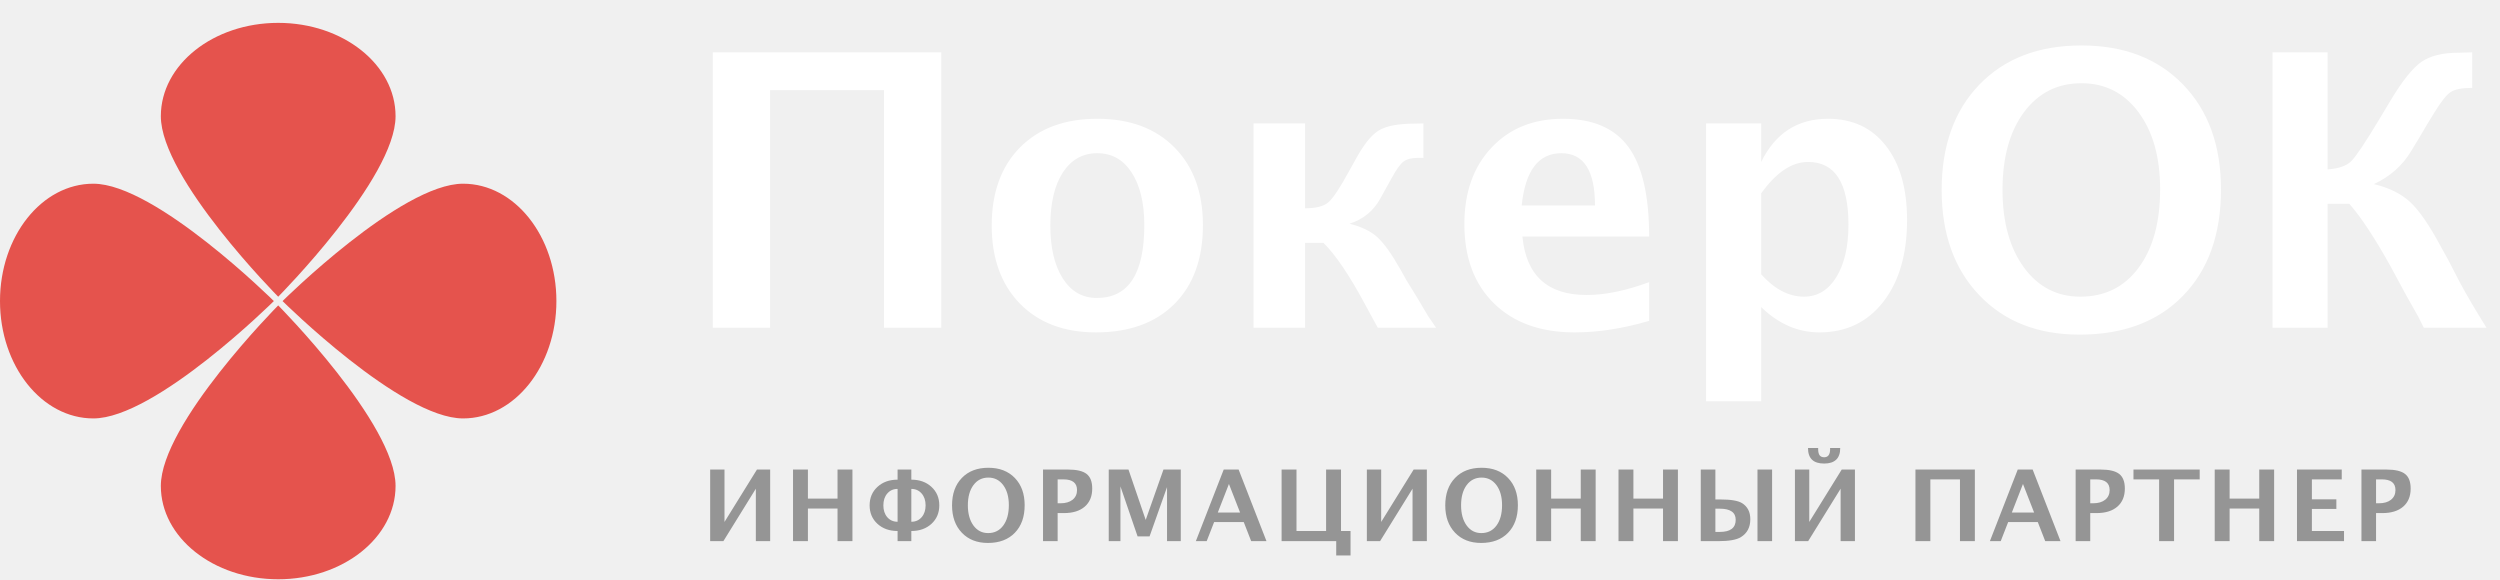
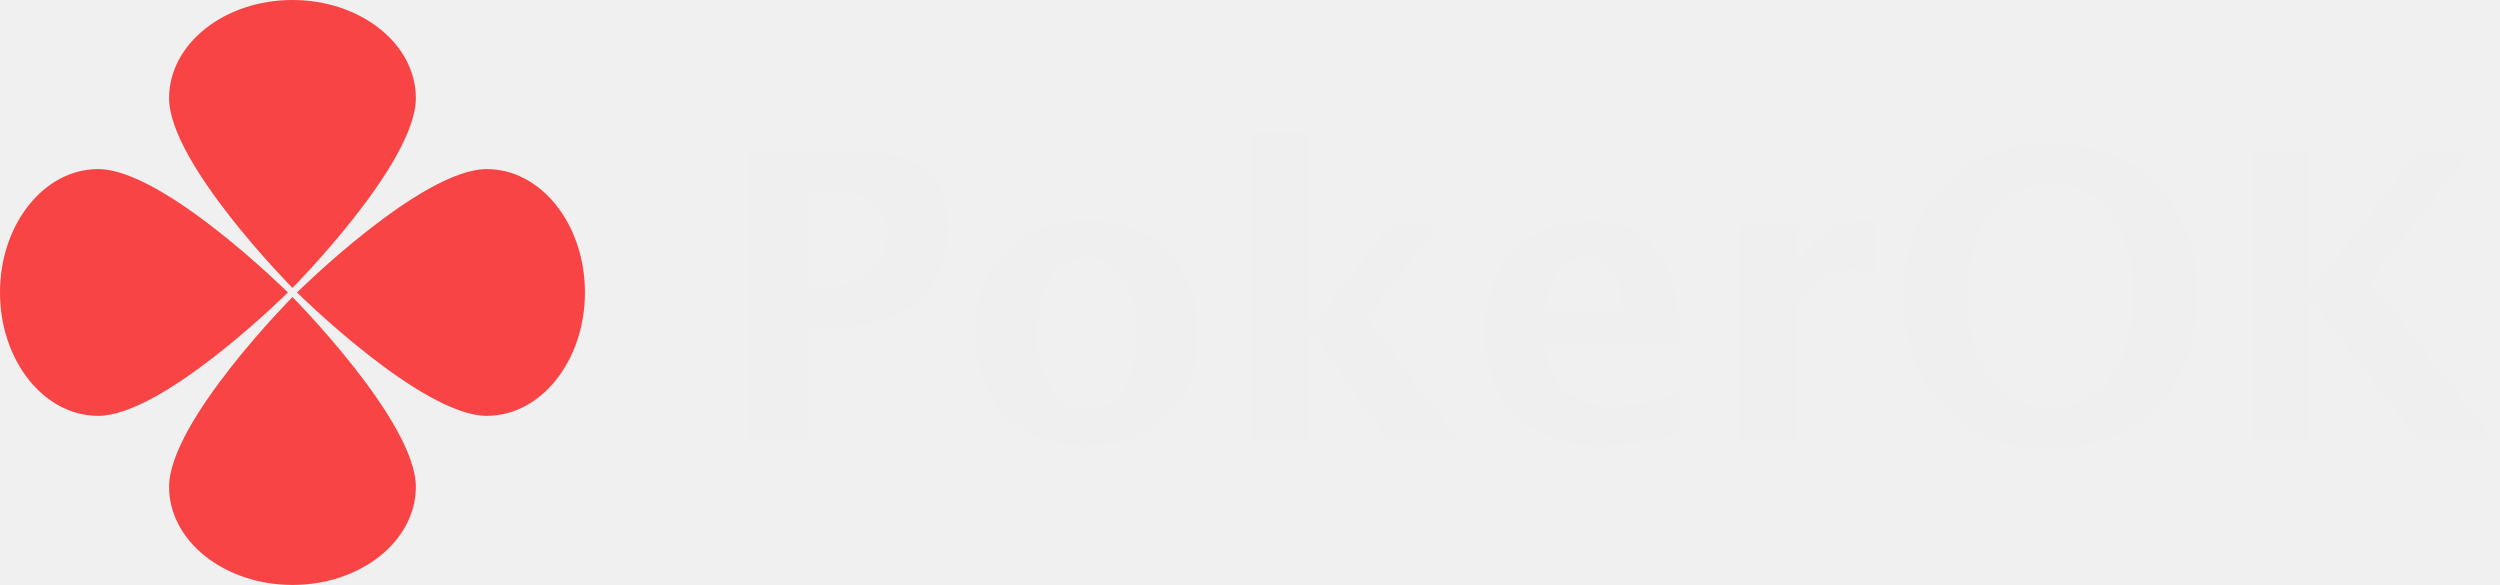
- <svg xmlns="http://www.w3.org/2000/svg" width="328" height="76" viewBox="0 0 328 76" fill="none">
-   <path d="M93.517 43V6.867H123.497V43H115.978V11.823H101.036V43H93.517ZM143.785 43.61C139.602 43.61 136.274 42.349 133.8 39.826C131.342 37.287 130.113 33.877 130.113 29.597C130.113 25.267 131.35 21.849 133.824 19.343C136.314 16.836 139.692 15.583 143.956 15.583C148.237 15.583 151.614 16.836 154.088 19.343C156.578 21.849 157.823 25.251 157.823 29.548C157.823 33.942 156.578 37.385 154.088 39.875C151.598 42.365 148.163 43.61 143.785 43.61ZM143.907 39.094C148.058 39.094 150.133 35.912 150.133 29.548C150.133 26.634 149.579 24.331 148.473 22.639C147.382 20.946 145.877 20.1 143.956 20.1C142.052 20.1 140.546 20.946 139.439 22.639C138.349 24.331 137.804 26.651 137.804 29.597C137.804 32.51 138.349 34.821 139.439 36.53C140.53 38.239 142.019 39.094 143.907 39.094ZM164.464 43V16.193H171.227V27.326C172.659 27.326 173.676 27.066 174.278 26.545C174.897 26.024 175.833 24.608 177.086 22.297L177.794 21.027C178.884 19.009 179.918 17.707 180.895 17.121C181.871 16.519 183.466 16.218 185.68 16.218L186.754 16.193V20.71H186.07C185.208 20.71 184.565 20.873 184.142 21.198C183.718 21.508 183.189 22.248 182.555 23.42L181.822 24.738L181.065 26.105C180.187 27.684 178.852 28.767 177.062 29.352C178.624 29.743 179.837 30.329 180.699 31.11C181.562 31.892 182.571 33.3 183.727 35.334L184.532 36.774L185.899 38.996L187.364 41.462C187.527 41.722 187.877 42.235 188.414 43H180.772C180.463 42.447 180.26 42.08 180.162 41.901L179.039 39.826C177.021 36.083 175.222 33.43 173.644 31.867H171.227V43H164.464ZM216.368 42.097C212.934 43.106 209.679 43.61 206.603 43.61C202.127 43.61 198.595 42.341 196.007 39.802C193.419 37.263 192.125 33.796 192.125 29.401C192.125 25.251 193.305 21.914 195.665 19.392C198.041 16.852 201.174 15.583 205.064 15.583C208.987 15.583 211.852 16.82 213.658 19.294C215.465 21.768 216.368 25.682 216.368 31.037H199.742C200.23 36.148 203.038 38.703 208.165 38.703C210.59 38.703 213.325 38.142 216.368 37.019V42.097ZM199.645 26.96H209.264C209.264 22.386 207.791 20.1 204.845 20.1C201.85 20.1 200.117 22.386 199.645 26.96ZM223.839 52.644V16.193H231.065V21.247C232.921 17.471 235.842 15.583 239.83 15.583C243.053 15.583 245.584 16.763 247.423 19.123C249.278 21.483 250.206 24.73 250.206 28.864C250.206 33.356 249.164 36.937 247.081 39.606C244.998 42.276 242.206 43.61 238.707 43.61C235.891 43.61 233.344 42.504 231.065 40.29V52.644H223.839ZM231.065 35.993C232.823 37.946 234.695 38.923 236.681 38.923C238.455 38.923 239.871 38.068 240.929 36.359C241.987 34.634 242.516 32.339 242.516 29.475C242.516 23.99 240.75 21.247 237.218 21.247C235.086 21.247 233.035 22.622 231.065 25.373V35.993ZM272.838 43.903C267.353 43.903 262.966 42.178 259.679 38.727C256.391 35.277 254.747 30.679 254.747 24.934C254.747 19.123 256.399 14.509 259.703 11.091C263.007 7.673 267.467 5.964 273.082 5.964C278.665 5.964 283.108 7.673 286.412 11.091C289.732 14.509 291.393 19.099 291.393 24.86C291.393 30.752 289.732 35.399 286.412 38.801C283.108 42.203 278.583 43.903 272.838 43.903ZM272.936 38.923C276.158 38.923 278.705 37.661 280.577 35.139C282.465 32.6 283.409 29.165 283.409 24.836C283.409 20.637 282.465 17.268 280.577 14.729C278.689 12.19 276.191 10.92 273.082 10.92C269.941 10.92 267.426 12.19 265.538 14.729C263.666 17.268 262.73 20.661 262.73 24.909C262.73 29.125 263.666 32.518 265.538 35.09C267.41 37.645 269.876 38.923 272.936 38.923ZM298.155 43V6.867H305.382V22.224C306.814 22.126 307.848 21.768 308.482 21.149C309.117 20.515 310.362 18.651 312.218 15.559L313.609 13.239C315.156 10.651 316.507 8.951 317.662 8.137C318.818 7.323 320.47 6.916 322.618 6.916C322.879 6.916 323.456 6.9 324.352 6.867V11.53C323.033 11.53 322.097 11.709 321.544 12.067C321.007 12.409 320.307 13.28 319.444 14.68L318.468 16.267L317.418 18.049L316.368 19.782C315.245 21.686 313.609 23.143 311.461 24.152C313.463 24.641 315.042 25.422 316.197 26.496C317.369 27.57 318.704 29.499 320.201 32.282L321.202 34.089L322.691 36.97C323.603 38.679 324.783 40.689 326.231 43H318.004C317.646 42.268 317.41 41.796 317.296 41.584L315.685 38.727L313.683 35.017C311.616 31.289 309.801 28.531 308.238 26.74H305.382V43H298.155Z" fill="white" />
-   <path d="M93.174 71V61.605H95.053V68.48L99.312 61.605H101.045V71H99.166V64.119L94.907 71H93.174ZM104.044 71V61.605H105.999V65.42H109.884V61.605H111.839V71H109.884V66.715H105.999V71H104.044ZM117.764 71V69.667C116.689 69.667 115.809 69.354 115.123 68.728C114.438 68.097 114.095 67.289 114.095 66.303C114.095 65.317 114.438 64.508 115.123 63.878C115.809 63.247 116.689 62.932 117.764 62.932V61.605H119.567V62.932C120.641 62.932 121.522 63.247 122.207 63.878C122.893 64.508 123.236 65.317 123.236 66.303C123.236 67.289 122.893 68.097 122.207 68.728C121.522 69.354 120.641 69.667 119.567 69.667V71H117.764ZM117.764 68.455V64.144C117.21 64.144 116.759 64.346 116.412 64.748C116.069 65.145 115.898 65.664 115.898 66.303C115.898 66.942 116.069 67.46 116.412 67.858C116.759 68.256 117.21 68.455 117.764 68.455ZM119.567 68.455C120.121 68.455 120.572 68.256 120.919 67.858C121.266 67.46 121.439 66.942 121.439 66.303C121.439 65.664 121.266 65.145 120.919 64.748C120.572 64.346 120.121 64.144 119.567 64.144V68.455ZM129.611 71.235C128.185 71.235 127.045 70.786 126.19 69.889C125.335 68.992 124.908 67.796 124.908 66.303C124.908 64.792 125.337 63.592 126.196 62.704C127.055 61.815 128.215 61.371 129.675 61.371C131.126 61.371 132.281 61.815 133.14 62.704C134.004 63.592 134.435 64.786 134.435 66.284C134.435 67.816 134.004 69.024 133.14 69.908C132.281 70.793 131.105 71.235 129.611 71.235ZM129.637 69.94C130.474 69.94 131.137 69.612 131.623 68.956C132.114 68.296 132.36 67.403 132.36 66.277C132.36 65.186 132.114 64.31 131.623 63.649C131.132 62.989 130.483 62.659 129.675 62.659C128.858 62.659 128.204 62.989 127.713 63.649C127.227 64.31 126.983 65.192 126.983 66.296C126.983 67.392 127.227 68.275 127.713 68.943C128.2 69.608 128.841 69.94 129.637 69.94ZM136.844 71V61.605H140.119C141.262 61.605 142.076 61.798 142.563 62.183C143.054 62.564 143.299 63.203 143.299 64.1C143.299 65.116 142.971 65.907 142.315 66.474C141.664 67.037 140.75 67.318 139.573 67.318H138.761V71H136.844ZM138.761 66.03H139.142C139.81 66.03 140.337 65.875 140.722 65.566C141.111 65.253 141.306 64.83 141.306 64.297C141.306 63.362 140.711 62.894 139.522 62.894H138.761V66.03ZM145.466 71V61.605H148.056L150.316 68.213L152.646 61.605H154.918V71H153.115V63.91L150.824 70.372H149.25L147.002 63.815V71H145.466ZM156.895 71L160.551 61.605H162.506L166.162 71H164.156L163.179 68.493H159.294L158.317 71H156.895ZM159.776 67.242H162.696L161.236 63.497L159.776 67.242ZM168.145 71V61.605H170.1V69.667H173.985V61.605H175.94V69.667H177.191V72.879H175.312V71H168.145ZM179.332 71V61.605H181.211V68.48L185.471 61.605H187.203V71H185.325V64.119L181.065 71H179.332ZM194.322 71.235C192.896 71.235 191.755 70.786 190.9 69.889C190.045 68.992 189.618 67.796 189.618 66.303C189.618 64.792 190.048 63.592 190.907 62.704C191.766 61.815 192.925 61.371 194.385 61.371C195.837 61.371 196.992 61.815 197.851 62.704C198.714 63.592 199.146 64.786 199.146 66.284C199.146 67.816 198.714 69.024 197.851 69.908C196.992 70.793 195.815 71.235 194.322 71.235ZM194.347 69.94C195.185 69.94 195.847 69.612 196.334 68.956C196.825 68.296 197.07 67.403 197.07 66.277C197.07 65.186 196.825 64.31 196.334 63.649C195.843 62.989 195.193 62.659 194.385 62.659C193.568 62.659 192.915 62.989 192.424 63.649C191.937 64.31 191.694 65.192 191.694 66.296C191.694 67.392 191.937 68.275 192.424 68.943C192.91 69.608 193.551 69.94 194.347 69.94ZM201.554 71V61.605H203.509V65.42H207.394V61.605H209.349V71H207.394V66.715H203.509V71H201.554ZM212.348 71V61.605H214.303V65.42H218.188V61.605H220.143V71H218.188V66.715H214.303V71H212.348ZM230.581 71V61.605H232.498V71H230.581ZM223.141 71V61.605H225.058V65.528H225.687C227.083 65.528 228.04 65.689 228.556 66.011C229.279 66.459 229.641 67.164 229.641 68.124C229.641 69.178 229.229 69.961 228.404 70.473C227.841 70.824 226.84 71 225.401 71H223.141ZM225.058 69.788H225.636C226.33 69.788 226.85 69.656 227.197 69.394C227.549 69.127 227.724 68.73 227.724 68.201C227.724 67.714 227.551 67.35 227.204 67.109C226.861 66.863 226.345 66.741 225.655 66.741H225.058V69.788ZM237.21 58.781H238.543V58.933C238.543 59.289 238.607 59.555 238.734 59.733C238.865 59.906 239.062 59.993 239.324 59.993C239.586 59.993 239.783 59.904 239.914 59.727C240.046 59.549 240.111 59.28 240.111 58.92L240.105 58.781H241.438C241.438 59.462 241.26 59.972 240.905 60.31C240.553 60.649 240.026 60.818 239.324 60.818C238.617 60.818 238.088 60.649 237.737 60.31C237.386 59.972 237.21 59.462 237.21 58.781ZM235.496 71V61.605H237.375V68.48L241.635 61.605H243.367V71H241.489V64.119L237.229 71H235.496ZM251.307 71V61.605H259.102V71H257.147V62.894H253.262V71H251.307ZM261.072 71L264.729 61.605H266.684L270.34 71H268.334L267.357 68.493H263.472L262.494 71H261.072ZM263.954 67.242H266.874L265.414 63.497L263.954 67.242ZM272.323 71V61.605H275.598C276.741 61.605 277.556 61.798 278.042 62.183C278.533 62.564 278.779 63.203 278.779 64.1C278.779 65.116 278.451 65.907 277.795 66.474C277.143 67.037 276.229 67.318 275.052 67.318H274.24V71H272.323ZM274.24 66.03H274.621C275.289 66.03 275.816 65.875 276.201 65.566C276.591 65.253 276.785 64.83 276.785 64.297C276.785 63.362 276.191 62.894 275.002 62.894H274.24V66.03ZM283.275 71V62.894H279.911V61.605H288.601V62.894H285.237V71H283.275ZM290.571 71V61.605H292.526V65.42H296.411V61.605H298.366V71H296.411V66.715H292.526V71H290.571ZM301.365 71V61.605H307.236V62.894H303.32V65.516H306.532V66.772H303.32V69.667H307.535V71H301.365ZM309.822 71V61.605H313.098C314.24 61.605 315.055 61.798 315.542 62.183C316.032 62.564 316.278 63.203 316.278 64.1C316.278 65.116 315.95 65.907 315.294 66.474C314.642 67.037 313.728 67.318 312.552 67.318H311.739V71H309.822ZM311.739 66.03H312.12C312.789 66.03 313.316 65.875 313.701 65.566C314.09 65.253 314.285 64.83 314.285 64.297C314.285 63.362 313.69 62.894 312.501 62.894H311.739V66.03Z" fill="#959595" />
-   <path d="M36.5 40.07C36.5 40.07 21.102 55.591 21.102 63.755C21.102 70.522 27.996 76 36.5 76C45.004 76 51.898 70.522 51.898 63.755C51.898 55.591 36.5 40.07 36.5 40.07Z" fill="#E5534D" />
-   <path d="M36.5 38.93C36.5 38.93 21.102 23.409 21.102 15.245C21.102 8.478 27.996 3 36.5 3C45.004 3 51.898 8.478 51.898 15.245C51.898 23.409 36.5 38.93 36.5 38.93Z" fill="#E5534D" />
-   <path d="M37.07 39.5C37.07 39.5 52.591 54.898 60.755 54.898C67.522 54.898 73 48.004 73 39.5C73 30.996 67.522 24.102 60.755 24.102C52.591 24.102 37.07 39.5 37.07 39.5Z" fill="#E5534D" />
-   <path d="M35.93 39.5C35.93 39.5 20.409 54.898 12.245 54.898C5.478 54.898 0 48.004 0 39.5C0 30.996 5.478 24.102 12.245 24.102C20.409 24.102 35.93 39.5 35.93 39.5Z" fill="#E5534D" />
+ <svg xmlns="http://www.w3.org/2000/svg" width="312" height="73" viewBox="0 0 312 73" fill="none">
+   <path d="M93.517 55V18.867H106.114C110.509 18.867 113.642 19.608 115.514 21.089C117.402 22.554 118.346 25.011 118.346 28.462C118.346 32.368 117.084 35.412 114.562 37.593C112.055 39.758 108.539 40.84 104.015 40.84H100.89V55H93.517ZM100.89 35.884H102.354C104.926 35.884 106.952 35.29 108.434 34.102C109.931 32.897 110.68 31.27 110.68 29.219C110.68 25.622 108.393 23.823 103.819 23.823H100.89V35.884ZM135.436 55.61C131.253 55.61 127.924 54.349 125.45 51.826C122.993 49.287 121.764 45.877 121.764 41.597C121.764 37.267 123.001 33.849 125.475 31.343C127.965 28.836 131.342 27.583 135.606 27.583C139.887 27.583 143.264 28.836 145.738 31.343C148.229 33.849 149.474 37.251 149.474 41.548C149.474 45.942 148.229 49.385 145.738 51.875C143.248 54.365 139.814 55.61 135.436 55.61ZM135.558 51.094C139.708 51.094 141.783 47.912 141.783 41.548C141.783 38.634 141.23 36.331 140.123 34.639C139.033 32.946 137.527 32.1 135.606 32.1C133.702 32.1 132.197 32.946 131.09 34.639C129.999 36.331 129.454 38.651 129.454 41.597C129.454 44.51 129.999 46.821 131.09 48.53C132.18 50.239 133.67 51.094 135.558 51.094ZM156.114 55V16.45H163.341V40.693H163.805L173.351 28.193H179.356L170.543 39.668L182.115 55H173.326L163.805 41.597H163.341V55H156.114ZM209.581 54.097C206.147 55.106 202.892 55.61 199.815 55.61C195.34 55.61 191.808 54.341 189.22 51.802C186.632 49.263 185.338 45.796 185.338 41.401C185.338 37.251 186.518 33.914 188.878 31.392C191.254 28.852 194.387 27.583 198.277 27.583C202.2 27.583 205.064 28.82 206.871 31.294C208.678 33.768 209.581 37.682 209.581 43.037H192.955C193.443 48.148 196.251 50.703 201.378 50.703C203.803 50.703 206.537 50.142 209.581 49.019V54.097ZM192.857 38.96H202.477C202.477 34.386 201.004 32.1 198.058 32.1C195.063 32.1 193.329 34.386 192.857 38.96ZM217.052 55V28.193H224.278V33.247C226.15 29.471 228.998 27.583 232.823 27.583C233.279 27.583 233.727 27.632 234.166 27.73V34.175C233.141 33.8 232.188 33.613 231.31 33.613C228.429 33.613 226.085 35.07 224.278 37.983V55H217.052ZM255.65 55.903C250.165 55.903 245.779 54.178 242.491 50.727C239.203 47.277 237.56 42.679 237.56 36.934C237.56 31.123 239.212 26.509 242.516 23.091C245.82 19.673 250.279 17.964 255.895 17.964C261.477 17.964 265.921 19.673 269.225 23.091C272.545 26.509 274.205 31.099 274.205 36.86C274.205 42.752 272.545 47.399 269.225 50.801C265.921 54.203 261.396 55.903 255.65 55.903ZM255.748 50.923C258.971 50.923 261.518 49.661 263.39 47.139C265.278 44.6 266.222 41.165 266.222 36.836C266.222 32.637 265.278 29.268 263.39 26.729C261.502 24.189 259.003 22.92 255.895 22.92C252.753 22.92 250.239 24.189 248.351 26.729C246.479 29.268 245.543 32.661 245.543 36.909C245.543 41.125 246.479 44.518 248.351 47.09C250.222 49.645 252.688 50.923 255.748 50.923ZM280.968 55V18.867H288.194V36.397L302.013 18.867H308.263L295.738 35.078L311.29 55H301.891L288.194 37.227V55H280.968Z" fill="#EFEFEF" />
+   <path d="M36.5 37.07C36.5 37.07 21.102 52.591 21.102 60.755C21.102 67.522 27.996 73 36.5 73C45.004 73 51.898 67.522 51.898 60.755C51.898 52.591 36.5 37.07 36.5 37.07Z" fill="#F84445" />
+   <path d="M36.5 35.93C36.5 35.93 21.102 20.409 21.102 12.245C21.102 5.478 27.996 0 36.5 0C45.004 0 51.898 5.478 51.898 12.245C51.898 20.409 36.5 35.93 36.5 35.93Z" fill="#F84445" />
+   <path d="M37.07 36.5C37.07 36.5 52.591 51.898 60.755 51.898C67.522 51.898 73 45.004 73 36.5C73 27.996 67.522 21.102 60.755 21.102C52.591 21.102 37.07 36.5 37.07 36.5Z" fill="#F84445" />
+   <path d="M35.93 36.5C35.93 36.5 20.409 51.898 12.245 51.898C5.478 51.898 0 45.004 0 36.5C0 27.996 5.478 21.102 12.245 21.102C20.409 21.102 35.93 36.5 35.93 36.5Z" fill="#F84445" />
</svg>
